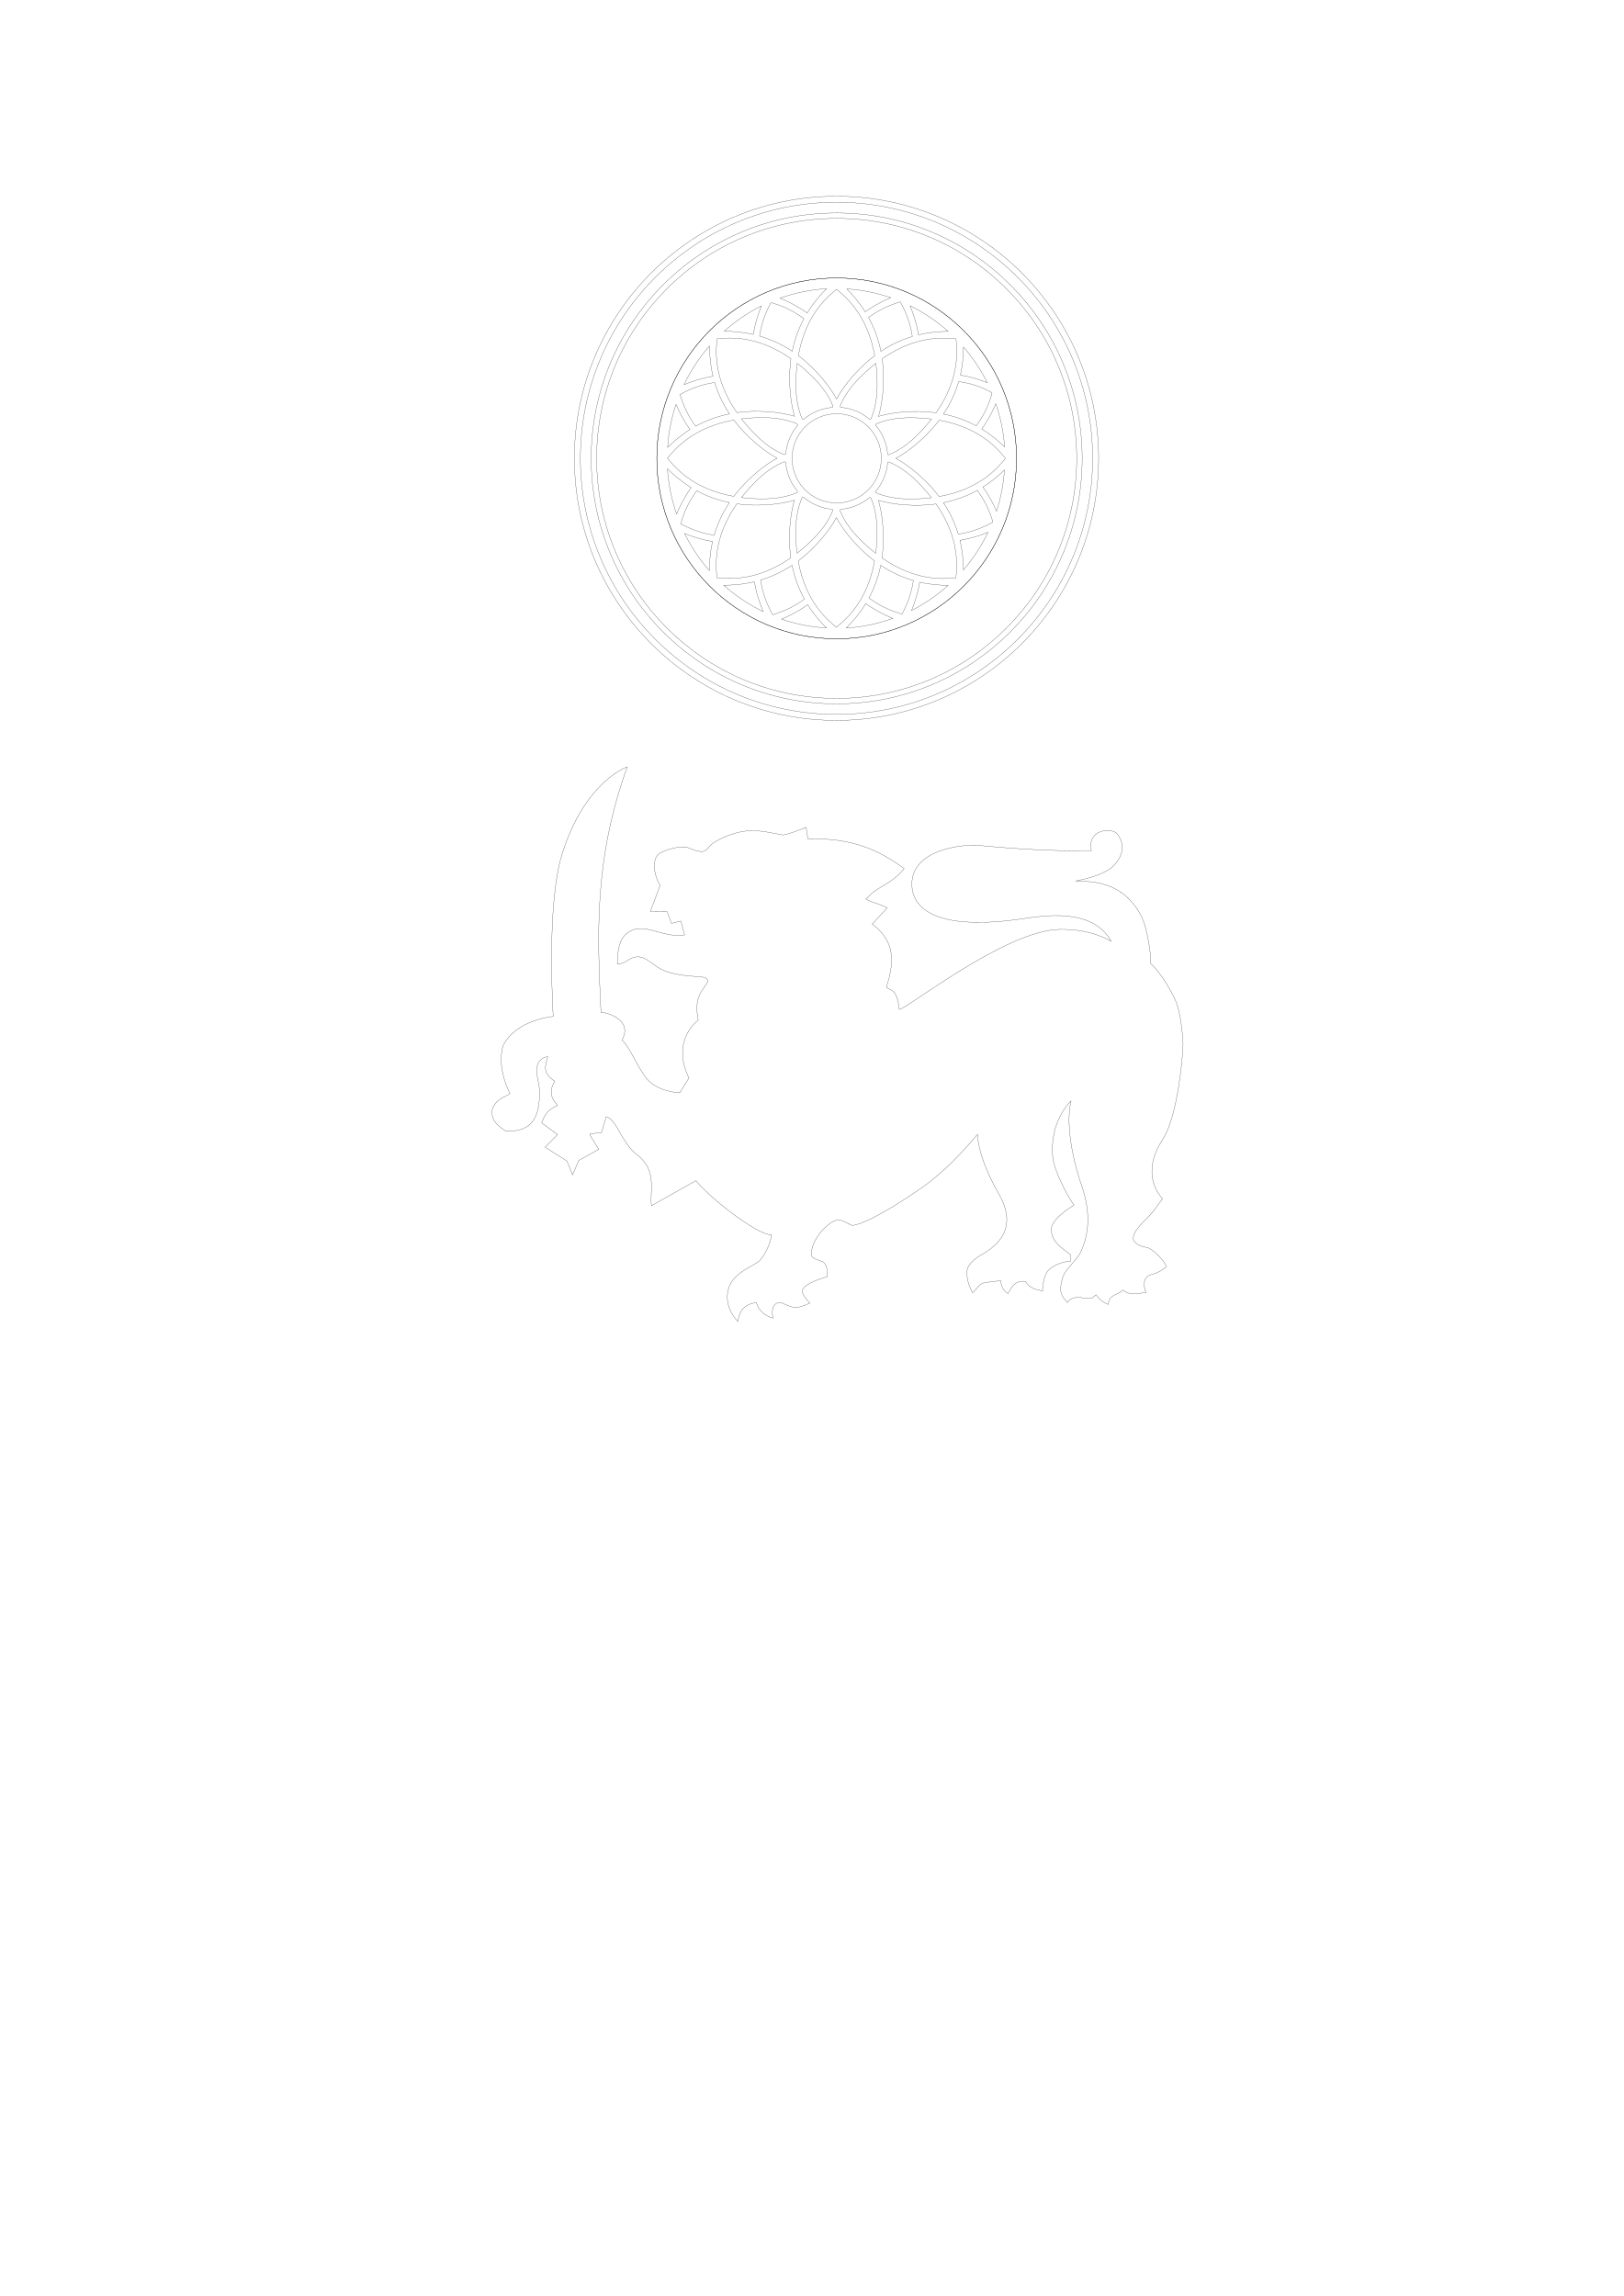
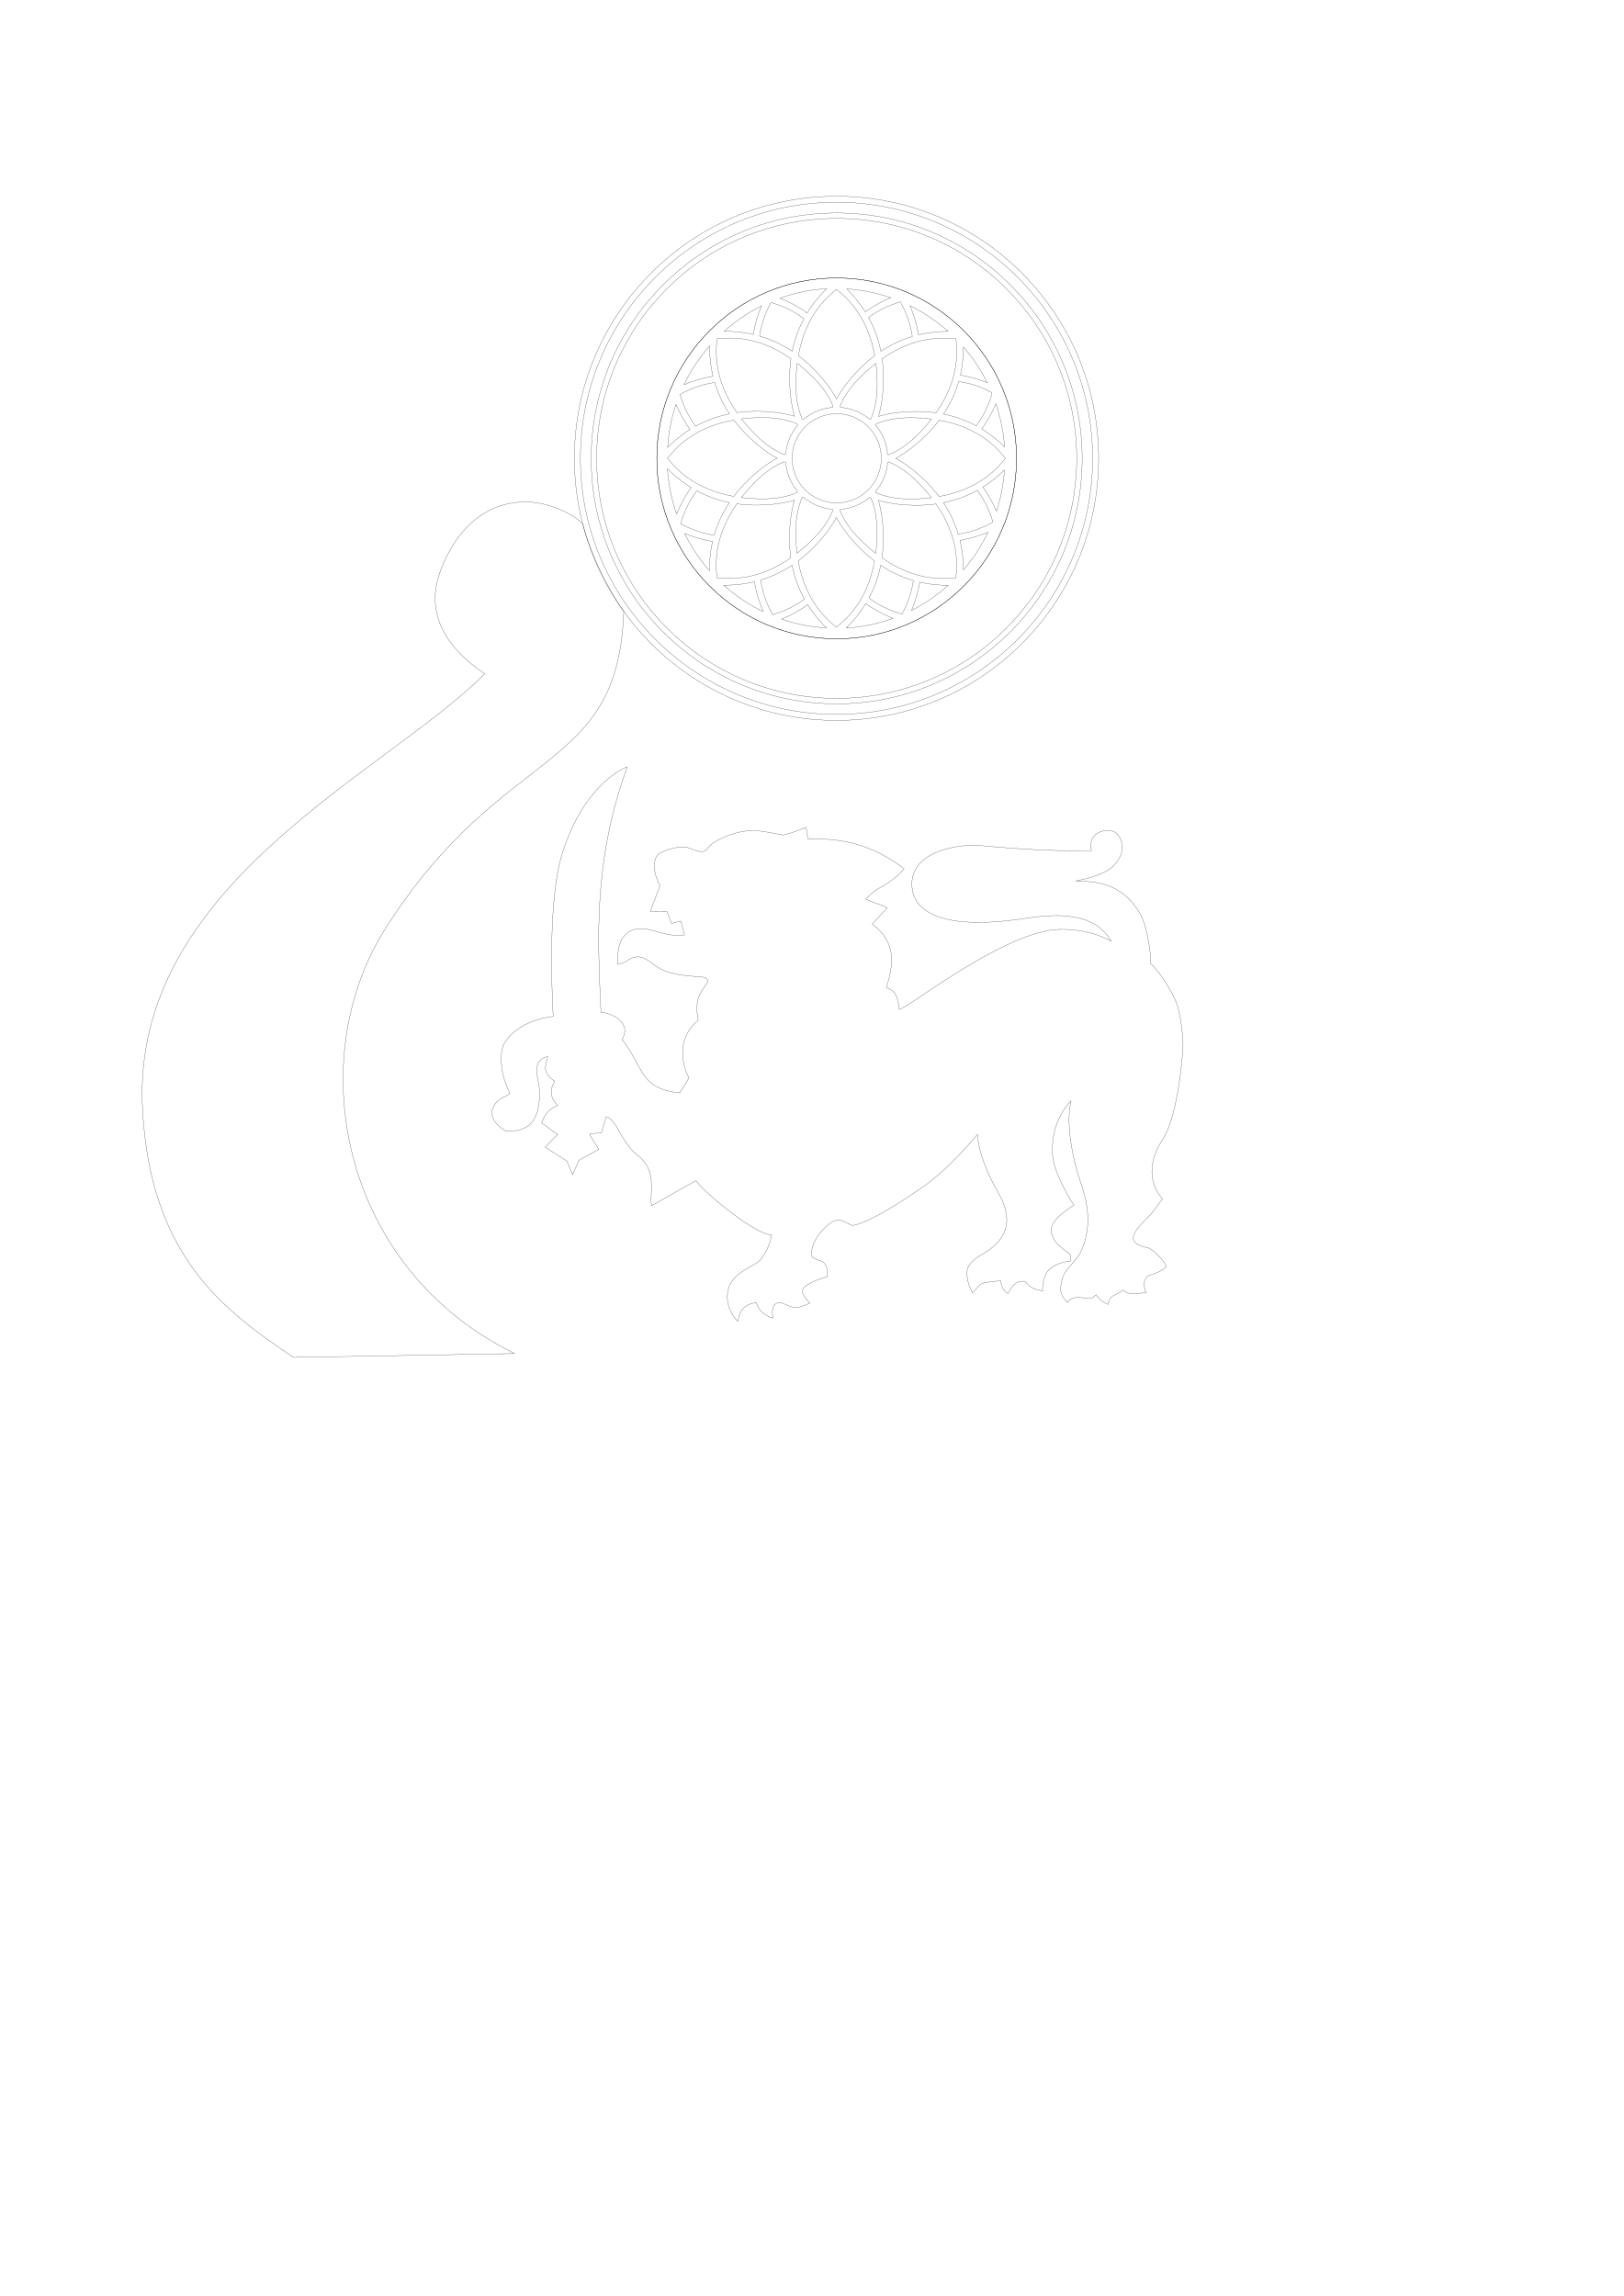
<svg xmlns="http://www.w3.org/2000/svg" width="210mm" height="297mm" viewBox="0 0 744.094 1052.362" id="svg2" version="1.1">
-   <defs id="defs4" />
+   <defs id="defs4">
+     </defs>
  <g id="layer2" style="display:inline">
-     <g id="g4141" transform="translate(943.4758,68.10461)">
-       <path id="path4139" d="m -560.053,29.5 a 112.5,112.5 0 0 0 -112.5,112.5 112.5,112.5 0 0 0 112.5,112.5 112.5,112.5 0 0 0 112.5,-112.5 112.5,112.5 0 0 0 -112.5,-112.5 z m 0,2.5 a 110,110 0 0 1 110,110 110,110 0 0 1 -110,110 110,110 0 0 1 -110,-110 110,110 0 0 1 110,-110 z" style="fill:none;stroke:#000000;stroke-width:0.1;stroke-miterlimit:4;stroke-opacity:1;stroke-dasharray:none" />
-       <path id="path4140" d="m -560.053,59.311 a 82.428,82.69 0 0 0 -82.428,82.691 82.428,82.69 0 0 0 82.428,82.689 82.428,82.69 0 0 0 82.428,-82.689 82.428,82.69 0 0 0 -82.428,-82.691 z" style="fill:none;stroke:#000000;stroke-width:0.143;stroke-miterlimit:4;stroke-opacity:1;stroke-dasharray:none;display:inline" />
-       <path id="circle4220" d="m -560.053,59.311 a 82.428,82.69 0 0 0 -82.428,82.691 82.428,82.69 0 0 0 82.428,82.689 82.428,82.69 0 0 0 82.428,-82.689 82.428,82.69 0 0 0 -82.428,-82.691 z m -4.629,4.9 c -2.687,2.7 -5.937,6.328 -8.885,11.148 -4.556,-3.275 -8.93,-5.355 -12.441,-6.805 a 77.433,77.944 0 0 1 21.326,-4.344 z m 9.238,0.092 a 77.433,77.944 0 0 1 20.182,4.039 c -3.338,1.423 -7.429,3.426 -11.699,6.5 -2.831,-4.517 -5.907,-7.948 -8.482,-10.539 z m -4.668,0.193 c 3.533,2.987 14.043,11.03 17.502,30.422 -2.568,1.937 -5.146,4.202 -7.695,6.857 -4.518,4.707 -7.646,9.032 -9.803,12.982 -2.157,-3.963 -5.293,-8.303 -9.83,-13.029 -2.541,-2.647 -5.108,-4.907 -7.668,-6.84 3.464,-19.37 13.963,-27.408 17.494,-30.393 z m 29.219,5.736 c 1.314,2.51 4.317,7.791 5.518,15.908 -4.561,1.368 -9.448,3.483 -14.42,6.791 -1.221,-6.093 -3.283,-11.225 -5.656,-15.523 6.321,-4.669 11.936,-6.321 14.559,-7.176 z m -59.281,0.322 c 1.326,0.415 3.41,1.003 5.967,2.074 2.64,1.105 5.819,2.858 9.154,5.328 -2.247,4.181 -4.196,9.113 -5.367,14.943 -5.171,-3.445 -10.257,-5.615 -14.975,-6.977 1.168,-7.772 3.97,-12.911 5.221,-15.369 z m 63.752,1.482 a 77.433,77.944 0 0 1 17.457,11.74 c -3.721,0.036 -8.365,0.339 -13.584,1.598 -0.883,-5.396 -2.445,-9.865 -3.873,-13.338 z m -68.098,0.076 c -1.376,3.393 -2.894,7.77 -3.756,13.062 -5.14,-1.18 -9.699,-1.437 -13.334,-1.453 a 77.433,77.944 0 0 1 17.09,-11.609 z m -14.062,14.715 c 6.456,0.063 16.274,1.585 27.578,9.467 -0.446,3.185 -0.667,6.609 -0.592,10.289 0.133,6.523 0.98,11.794 2.248,16.113 -4.328,-1.278 -9.614,-2.13 -16.164,-2.264 -3.669,-0.075 -7.083,0.143 -10.26,0.586 -11.246,-16.146 -9.506,-29.254 -9.119,-33.861 1.385,-0.116 3.536,-0.357 6.309,-0.33 z m 96.922,0.049 c 2.772,-0.027 4.924,0.212 6.309,0.328 0.387,4.61 2.13,17.73 -9.137,33.889 -3.185,-0.446 -6.609,-0.667 -10.289,-0.592 -6.523,0.133 -11.794,0.978 -16.113,2.246 1.278,-4.328 2.132,-9.614 2.266,-16.164 0.075,-3.668 -0.143,-7.082 -0.586,-10.258 11.293,-7.866 21.101,-9.386 27.551,-9.449 z m -106.66,3.568 c 0.02,3.772 0.303,8.538 1.598,13.91 -5.367,0.878 -9.816,2.427 -13.281,3.85 a 77.433,77.944 0 0 1 11.684,-17.76 z m 116.402,0.539 a 77.433,77.944 0 0 1 10.873,16.293 c -3.285,-1.292 -7.412,-2.658 -12.324,-3.457 1.126,-4.906 1.413,-9.284 1.451,-12.836 z m -76.223,7.418 c 2.362,1.838 4.779,3.951 7.236,6.4 4.805,4.787 7.567,9.231 9.176,13.271 -0.08,0.183 -0.165,0.368 -0.244,0.551 a 23.449,23.449 0 0 0 -13.285,5.51 c -0.199,-0.08 -0.408,-0.155 -0.609,-0.234 -1.706,-3.988 -2.879,-9.074 -2.867,-15.826 0.006,-3.481 0.221,-6.694 0.594,-9.672 z m 36.064,0.031 c 0.37,2.97 0.584,6.172 0.59,9.641 0.012,6.783 -1.173,11.88 -2.893,15.875 -0.163,0.064 -0.331,0.126 -0.496,0.189 a 23.449,23.449 0 0 0 -13.385,-5.535 c -0.078,-0.177 -0.161,-0.356 -0.238,-0.533 1.613,-4.027 4.381,-8.453 9.164,-13.219 2.465,-2.456 4.889,-4.576 7.258,-6.418 z m 37.941,8.326 c 3.828,0.579 7.147,1.477 9.67,2.477 2.412,0.955 4.177,1.893 5.416,2.529 a 77.433,77.944 0 0 1 0.205,0.463 c -0.867,2.804 -2.507,8.451 -7.252,14.844 -4.193,-2.259 -9.143,-4.218 -14.998,-5.395 3.431,-5.151 5.596,-10.216 6.959,-14.918 z m -111.822,0.424 c 1.367,4.562 3.483,9.448 6.791,14.42 -6.093,1.221 -11.224,3.285 -15.523,5.658 -4.67,-6.322 -6.321,-11.94 -7.176,-14.562 2.509,-1.314 7.791,-4.315 15.908,-5.516 z m 128.848,9.766 a 77.433,77.944 0 0 1 4.023,19.797 c -2.624,-2.549 -6.043,-5.511 -10.469,-8.217 3.01,-4.188 5.012,-8.224 6.445,-11.58 z m -146.574,0.287 c 1.42,3.308 3.407,7.333 6.43,11.531 -4.359,2.731 -7.705,5.691 -10.264,8.211 a 77.433,77.944 0 0 1 3.834,-19.742 z m 73.631,4.293 a 20.449,20.449 0 0 1 20.447,20.449 20.449,20.449 0 0 1 -20.447,20.447 20.449,20.449 0 0 1 -20.449,-20.447 20.449,20.449 0 0 1 20.449,-20.449 z m -33.969,1.764 c 6.783,-0.012 11.878,1.175 15.873,2.895 0.082,0.207 0.16,0.424 0.242,0.629 a 23.449,23.449 0 0 0 -5.502,13.215 c -0.204,0.086 -0.414,0.186 -0.619,0.275 -4.027,-1.613 -8.45,-4.381 -13.217,-9.164 -2.457,-2.466 -4.577,-4.89 -6.42,-7.26 2.97,-0.37 6.173,-0.584 9.643,-0.59 z m 67.754,0.068 c 3.481,0.006 6.694,0.221 9.672,0.594 -1.838,2.362 -3.952,4.777 -6.4,7.234 -4.788,4.805 -9.229,7.573 -13.27,9.182 -0.143,-0.062 -0.286,-0.128 -0.43,-0.193 a 23.449,23.449 0 0 0 -5.58,-13.475 c 0.06,-0.159 0.12,-0.318 0.182,-0.475 3.988,-1.707 9.074,-2.879 15.826,-2.867 z m -80.914,1.057 c 1.937,2.569 4.203,5.145 6.859,7.695 4.707,4.518 9.034,7.646 12.984,9.803 -3.963,2.157 -8.307,5.291 -13.033,9.828 -2.648,2.542 -4.905,5.11 -6.838,7.67 -19.369,-3.465 -27.408,-13.965 -30.393,-17.496 2.986,-3.533 11.031,-14.04 30.42,-17.5 z m 94.102,0.072 c 18.976,3.395 27.042,13.501 30.17,17.232 a 77.433,77.944 0 0 1 0.01,0.279 77.433,77.944 0 0 1 -0.012,0.252 c -3.131,3.735 -11.205,13.844 -30.197,17.232 -1.937,-2.568 -4.203,-5.144 -6.859,-7.693 -4.707,-4.518 -9.032,-7.648 -12.982,-9.805 3.963,-2.157 8.307,-5.291 13.033,-9.828 2.648,-2.542 4.905,-5.11 6.838,-7.67 z m -70.943,19.045 c 0.203,0.089 0.411,0.185 0.613,0.271 a 23.449,23.449 0 0 0 5.438,13.291 c -0.075,0.19 -0.148,0.388 -0.223,0.578 -3.988,1.707 -9.074,2.879 -15.826,2.867 -3.481,-0.006 -6.694,-0.221 -9.672,-0.594 1.838,-2.362 3.951,-4.779 6.4,-7.236 4.787,-4.804 9.229,-7.569 13.27,-9.178 z m 47.762,0.062 c 4.027,1.613 8.452,4.379 13.219,9.162 2.457,2.466 4.575,4.892 6.418,7.262 -2.97,0.37 -6.173,0.584 -9.643,0.59 -6.783,0.012 -11.878,-1.175 -15.873,-2.895 -0.058,-0.148 -0.116,-0.299 -0.174,-0.449 a 23.449,23.449 0 0 0 5.633,-13.484 c 0.14,-0.063 0.281,-0.125 0.42,-0.186 z m -101.338,3.17 c 2.671,2.632 6.209,5.759 10.863,8.605 -3.178,4.422 -5.229,8.67 -6.674,12.129 a 77.433,77.944 0 0 1 -4.189,-20.734 z m 154.436,0.547 a 77.433,77.944 0 0 1 -3.629,18.914 c -1.407,-3.223 -3.355,-7.083 -6.242,-11.094 4.131,-2.588 7.364,-5.389 9.871,-7.82 z m -12.436,9.33 c 4.552,6.163 6.221,11.609 7.094,14.311 a 77.433,77.944 0 0 1 -0.131,0.361 c -2.574,1.356 -7.76,4.231 -15.697,5.404 -1.367,-4.562 -3.483,-9.448 -6.791,-14.42 6.094,-1.221 11.226,-3.283 15.525,-5.656 z m -128.594,0.188 c 4.192,2.258 9.142,4.218 14.996,5.395 -3.445,5.172 -5.613,10.258 -6.975,14.977 -7.772,-1.168 -12.911,-3.97 -15.369,-5.221 0.846,-2.703 2.457,-8.562 7.348,-15.15 z m 48.867,2.9 a 23.449,23.449 0 0 0 13.311,5.598 c 0.074,0.168 0.152,0.337 0.225,0.504 -1.613,4.027 -4.379,8.452 -9.162,13.219 -2.466,2.457 -4.89,4.577 -7.26,6.42 -0.37,-2.97 -0.584,-6.173 -0.59,-9.643 -0.012,-6.782 1.173,-11.878 2.893,-15.873 0.193,-0.076 0.392,-0.149 0.584,-0.225 z m 30.461,0.102 c 0.148,0.057 0.297,0.112 0.443,0.17 1.707,3.988 2.881,9.073 2.869,15.826 -0.006,3.481 -0.221,6.694 -0.594,9.672 -2.362,-1.838 -4.778,-3.953 -7.236,-6.402 -4.805,-4.787 -7.569,-9.229 -9.178,-13.27 0.071,-0.162 0.145,-0.327 0.217,-0.49 a 23.449,23.449 0 0 0 13.479,-5.506 z m -34.533,1.322 c -1.278,4.328 -2.132,9.614 -2.266,16.164 -0.075,3.669 0.143,7.083 0.586,10.26 -16.146,11.245 -29.252,9.504 -33.859,9.117 -0.387,-4.61 -2.13,-17.727 9.135,-33.885 3.186,0.446 6.61,0.667 10.291,0.592 6.523,-0.133 11.794,-0.98 16.113,-2.248 z m 38.457,0.051 c 4.328,1.278 9.614,2.13 16.164,2.264 3.669,0.075 7.083,-0.143 10.26,-0.586 11.246,16.146 9.506,29.254 9.119,33.861 -4.61,0.387 -17.729,2.129 -33.887,-9.137 0.446,-3.185 0.667,-6.609 0.592,-10.289 -0.133,-6.523 -0.98,-11.794 -2.248,-16.113 z m -19.24,7.939 c 2.157,3.964 5.293,8.303 9.83,13.029 2.542,2.648 5.11,4.907 7.67,6.84 -3.465,19.37 -13.965,27.408 -17.496,30.393 -3.533,-2.987 -14.043,-11.03 -17.502,-30.422 2.568,-1.937 5.146,-4.202 7.695,-6.857 4.518,-4.707 7.646,-9.032 9.803,-12.982 z m 69.482,6.721 a 77.433,77.944 0 0 1 -11.273,17.277 c -0.035,-3.723 -0.336,-8.373 -1.596,-13.598 5.153,-0.843 9.464,-2.306 12.869,-3.68 z m -139.061,0.553 c 3.363,1.351 7.661,2.821 12.838,3.664 -1.184,5.156 -1.439,9.725 -1.453,13.365 a 77.433,77.944 0 0 1 -11.385,-17.029 z m 49.266,14.553 c 1.221,6.093 3.283,11.225 5.656,15.523 -6.321,4.668 -11.936,6.322 -14.559,7.176 -1.314,-2.51 -4.317,-7.791 -5.518,-15.908 4.561,-1.368 9.448,-3.483 14.42,-6.791 z m 40.625,0.031 c 5.171,3.445 10.257,5.615 14.975,6.977 -1.168,7.772 -3.97,12.911 -5.221,15.369 -2.703,-0.846 -8.56,-2.458 -15.148,-7.348 2.259,-4.193 4.218,-9.143 5.395,-14.998 z m -57.871,7.525 c 0.913,5.579 2.551,10.173 4.018,13.691 a 77.433,77.944 0 0 1 -18.08,-12.09 c 3.794,-0.014 8.618,-0.288 14.062,-1.602 z m 75.727,0.199 c 5.012,1.151 9.472,1.425 13.062,1.453 a 77.433,77.944 0 0 1 -16.781,11.518 c 1.366,-3.381 2.864,-7.725 3.719,-12.971 z m -24.709,9.816 c 4.539,3.262 8.896,5.338 12.4,6.787 a 77.433,77.944 0 0 1 -21.371,4.447 c 2.703,-2.708 5.992,-6.364 8.971,-11.234 z m -26.605,0.518 c 2.875,4.588 6.004,8.057 8.604,10.66 a 77.433,77.944 0 0 1 -20.6,-4.033 c 3.389,-1.429 7.599,-3.461 11.996,-6.627 z" style="fill:none;stroke:#000000;stroke-width:0.1;stroke-miterlimit:4;stroke-opacity:1;stroke-dasharray:none;display:inline" />
-       <path id="path4146" d="M -560.129,21.842 A 120.12,120.12 0 0 0 -680.25,141.963 120.12,120.12 0 0 0 -560.129,262.082 120.12,120.12 0 0 0 -440.01,141.963 120.12,120.12 0 0 0 -560.129,21.842 z m 0,2.75 A 117.37,117.37 0 0 1 -442.76,141.963 117.37,117.37 0 0 1 -560.129,259.332 117.37,117.37 0 0 1 -677.5,141.963 117.37,117.37 0 0 1 -560.129,24.592 z" style="fill:none;stroke:#000000;stroke-width:0.1;stroke-miterlimit:4;stroke-opacity:1;stroke-dasharray:none" />
+     <path style="fill:none;stroke:#000000;stroke-width:0.1;stroke-linecap:butt;stroke-linejoin:miter;stroke-miterlimit:4;stroke-opacity:1;stroke-dasharray:none" d="m 287.469,351.469 c 0,0 -19.446,6.58 -29.875,39.969 -7.408,23.715 -4.062,74.438 -4.062,74.438 0,0 -17.071,1.459 -23,13.438 0,0 -3.275,9.028 3.188,21.906 -2.884,2.135 -6.328,2.048 -8.312,7.781 0.131,2.664 -0.156,5.22 6.438,9.5 9.38,0.163 15.33,-3.333 15.406,-17.125 0.147,-4.575 -1.57,-8.273 -1.312,-11.281 0.257,-3.008 1.585,-5.17 5.094,-5.844 -0.742,3.498 -3.117,7.23 3.188,11.312 -3.046,5.129 -1.258,8.26 1.281,11.062 -2.517,1.475 -5.101,1.955 -7.281,8.031 l 7.312,5.375 -5.719,5.75 9.969,6.375 2.625,6.344 2.812,-6.625 9.188,-5.062 -4.094,-6.594 0.062,-0.594 5.25,-0.406 2.188,-7.375 c 2.403,0.538 4.564,3.892 6.969,8.562 7.285,11.521 6.248,6.353 11.531,13.562 3.609,6.628 1.611,12.478 2.188,18.688 l 20.406,-11.5 c 0.042,-0.021 0.021,0.021 0.031,0.031 5.526,7.149 28.279,25.215 34.656,24.75 0,0 -0.571,5.621 -4.938,11.312 -2.371,3.09 -12.985,5.526 -14.969,13.969 -1.996,8.499 4.469,14.469 4.469,14.469 0.94,-6.614 4.503,-8 8.406,-8.688 1.144,3.563 3.629,5.982 7.719,7.188 -1.283,-5.455 1.432,-8.012 4.219,-6.906 4.435,1.76 5.475,3.347 12.656,0 0,0 -3.764,-3.716 -3.5,-5.625 0.498,-3.609 11.344,-6.438 11.344,-6.438 -0.076,-0.779 0.823,-4.709 -1.844,-6.812 -1.695,-0.859 -4.87,-1.504 -5.062,-2.625 -1.535,-6.108 6.781,-15.571 11.312,-16.531 3.303,-0.474 5.992,2.654 7.625,2.375 8.98,-1.534 29.344,-15.844 29.344,-15.844 l -0.094,0 0.094,-0.031 0.094,-0.125 -0.062,0.125 c 11.733,-7.559 22.292,-19.552 27.5,-25.781 l 0.062,0 c -0.005,0.483 0.015,10.282 9.719,27.156 7.688,13.371 2.49,21.877 -7.094,27.5 -0.274,0.161 -7.143,3.736 -7.406,7.844 -0.279,4.355 1.009,7.014 2.469,10.094 1.717,-1.306 3.003,-4.181 5.312,-4.594 2.59,-0.462 7.688,-0.969 7.688,-0.969 0.201,1.625 0.049,3.571 3.188,5.906 1.136,-1.321 2.637,-6.475 8.062,-5.562 2.211,3.412 5.133,3.744 7.906,4.344 -0.203,-0.486 0.176,-7.431 3.094,-9.906 4.275,-3.627 9.595,-3.719 9.688,-3.719 l -0.031,-2.906 c -1.618,-1.768 -8.439,-4.88 -8.844,-11.219 -0.315,-4.938 8.42,-10.219 10.531,-11.688 -0.445,0.297 -9.098,-14.285 -9.812,-22 -1.494,-16.134 7.771,-25.057 8.312,-25.562 l 0.094,-0.031 c -2.31,9.084 -0.146,24.275 4.906,38.969 3.946,11.477 3.747,21.937 -1,31.25 -3.581,5.065 -7.182,7.622 -8,11.5 -0.678,3.234 -1.924,6.339 2.469,10.625 1.133,-1.845 3.424,-2.831 7.094,-2.125 4.865,0.936 4.659,-0.666 6,-1.438 1.217,1.901 2.94,3.318 5.438,4.469 0.678,-2.598 1.033,-3.35 3.125,-4.375 2.95,-1.446 2.052,-0.865 3.625,-2.281 3.422,2.88 7.175,1.335 10.812,1.25 -0.317,-0.08 -2.999,-6.872 2.312,-8.281 4.682,-1.242 6.875,-3.656 6.875,-3.656 -0.555,-2.43 -6.55,-8.578 -9.125,-8.844 -2.974,-0.307 -6.548,-2.271 -5.969,-4.75 0.316,-2.648 3.215,-5.595 6.844,-9.219 2.548,-2.544 4.257,-5.451 6.469,-8.219 -1.354,-1.924 -10.282,-11.24 0.156,-27.375 7.715,-11.925 9.528,-44.066 9.281,-44.312 0,0 -0.734,-13.451 -3.531,-19.406 -5.507,-11.722 -11.069,-16.594 -11.25,-16.75 l -0.062,-0.094 c 0.321,-0.633 -0.808,-15.296 -4.594,-22.281 -9.883,-18.237 -28.048,-14.724 -29.688,-15.531 5.06,-1.045 10.108,-2.199 14.938,-5.094 0.935,-0.389 10.501,-7.678 4.156,-16.312 -2.483,-3.379 -14.197,-2.323 -11.969,7.594 -17.52,0.195 -34.437,-0.834 -51.5,-2.469 -6.995,-0.67 -31.607,1.63 -30.75,18.562 0.701,13.845 18.248,19.769 49.5,15.219 10.089,-1.469 33.07,-5.705 41.844,10.188 l -0.031,0 c 0,0 -8.546,-5.761 -23.688,-5.5 -24.78,0.427 -70.734,37.025 -73.438,36.688 -0.926,-9.059 -3.532,-8.56 -5.875,-10.062 3.162,-10.346 4.938,-20.521 -6.5,-29.062 l 6.875,-7.438 c -5.688,-2.764 -6.5,-2.055 -9.75,-4 1.55,-1.619 3.134,-3.232 5.5,-4.688 1.791,-1.102 8.613,-4.612 12,-9.312 -11.371,-8.233 -23.143,-14.118 -44.125,-13.625 l -0.781,-5.25 c -3.399,1.266 -6.869,2.777 -10.594,3.5 -5.961,-1.015 -10.557,-2.447 -17.125,-1.812 -5.241,0.506 -14.266,4.117 -16.594,7 -0.909,1.126 -1.621,2.323 -3.406,2.375 -2.377,0.069 -4.321,-0.964 -6.875,-1.938 -1.982,-0.756 -9.694,0.618 -13.062,3.188 -2.435,1.857 -2.84,8.195 0.719,14.312 l -4.469,11.875 7.656,0.062 2.031,5.438 4.281,-1.062 1.719,6.344 c -4.104,0.761 -8.104,-0.245 -12.438,-1.438 -4.665,-1.284 -9.476,-2.731 -13.75,0.531 -3.408,2.537 -4.628,7.145 -4.625,14.312 4.427,-0.244 4.877,-3.221 9.625,-3.375 4.754,0.414 6.583,4.435 12.562,6.625 4.258,1.559 9.674,2.203 15.875,2.562 1.287,0.305 2.79,-0.131 3.531,2.031 -2.518,4.51 -6.684,6.844 -4.531,17.844 0,0 -12.743,9.034 -4.25,26.5 L 311.5,500.875 l 0.062,-0.031 -0.062,0.062 0,-0.031 c 0,0 -9.876,-0.285 -14.969,-6.312 -4.463,-5.282 -8.257,-15.524 -11.531,-17.781 5.695,-10.137 -8.984,-13.172 -9.594,-12.719 -1.54,-34.36 -3.598,-69.254 12.062,-112.594 z" transform="translate(-4.9229925e-6,0)" id="path4142" />
+     <path style="fill:none;fill-opacity:1;stroke:#000000;stroke-opacity:1;stroke-width:0.1;stroke-miterlimit:4;stroke-dasharray:none" d="M 134.48,622.151 C 101.714,600.144 68.832,575.247 65.306,508.14 59.903,405.293 176.952,354.346 222.141,308.843 c -17.238,-11.619 -27.698,-27.182 -20.282,-47.204 5.313,-14.344 16.456,-30.363 37.024,-31.557 12.412,-0.721 25.152,6.32 28.216,10.205 5.393,20.207 16.43,36.955 18.76,39.896 -2.559,75.556 -54.535,59.683 -109.019,145.074 -38.66,60.59 -20.716,156.045 59.004,195.133 z" id="path2992" />
+     <path style="color:#000000;fill:none;fill-opacity:1;fill-rule:nonzero;stroke:none;stroke-width:0.1;marker:none;visibility:visible;display:inline;overflow:visible;enable-background:accumulate" id="path3762" d="m 212,255.862 a 45.5,45.5 0 1 1 -91,0 45.5,45.5 0 1 1 91,0 z" transform="translate(-4.9229925e-6,0)" />
+     <g transform="translate(943.4758,68.10461)" id="g3764">
+       <path style="fill:none;stroke:#000000;stroke-width:0.1;stroke-miterlimit:4;stroke-opacity:1;stroke-dasharray:none" d="m -560.053,29.5 a 112.5,112.5 0 0 0 -112.5,112.5 112.5,112.5 0 0 0 112.5,112.5 112.5,112.5 0 0 0 112.5,-112.5 112.5,112.5 0 0 0 -112.5,-112.5 z m 0,2.5 a 110,110 0 0 1 110,110 110,110 0 0 1 -110,110 110,110 0 0 1 -110,-110 110,110 0 0 1 110,-110 z" id="path3766" />
+       <path style="fill:none;stroke:#000000;stroke-width:0.143;stroke-miterlimit:4;stroke-opacity:1;stroke-dasharray:none;display:inline" d="m -560.053,59.311 a 82.428,82.69 0 0 0 -82.428,82.691 82.428,82.69 0 0 0 82.428,82.689 82.428,82.69 0 0 0 82.428,-82.689 82.428,82.69 0 0 0 -82.428,-82.691 z" id="path3768" />
+       <path style="fill:none;stroke:#000000;stroke-width:0.1;stroke-miterlimit:4;stroke-opacity:1;stroke-dasharray:none;display:inline" d="m -560.053,59.311 a 82.428,82.69 0 0 0 -82.428,82.691 82.428,82.69 0 0 0 82.428,82.689 82.428,82.69 0 0 0 82.428,-82.689 82.428,82.69 0 0 0 -82.428,-82.691 z m -4.629,4.9 c -2.687,2.7 -5.937,6.328 -8.885,11.148 -4.556,-3.275 -8.93,-5.355 -12.441,-6.805 a 77.433,77.944 0 0 1 21.326,-4.344 z m 9.238,0.092 a 77.433,77.944 0 0 1 20.182,4.039 c -3.338,1.423 -7.429,3.426 -11.699,6.5 -2.831,-4.517 -5.907,-7.948 -8.482,-10.539 z m -4.668,0.193 c 3.533,2.987 14.043,11.03 17.502,30.422 -2.568,1.937 -5.146,4.202 -7.695,6.857 -4.518,4.707 -7.646,9.032 -9.803,12.982 -2.157,-3.963 -5.293,-8.303 -9.83,-13.029 -2.541,-2.647 -5.108,-4.907 -7.668,-6.84 3.464,-19.37 13.963,-27.408 17.494,-30.393 z m 29.219,5.736 c 1.314,2.51 4.317,7.791 5.518,15.908 -4.561,1.368 -9.448,3.483 -14.42,6.791 -1.221,-6.093 -3.283,-11.225 -5.656,-15.523 6.321,-4.669 11.936,-6.321 14.559,-7.176 z m -59.281,0.322 c 1.326,0.415 3.41,1.003 5.967,2.074 2.64,1.105 5.819,2.858 9.154,5.328 -2.247,4.181 -4.196,9.113 -5.367,14.943 -5.171,-3.445 -10.257,-5.615 -14.975,-6.977 1.168,-7.772 3.97,-12.911 5.221,-15.369 z m 63.752,1.482 a 77.433,77.944 0 0 1 17.457,11.74 c -3.721,0.036 -8.365,0.339 -13.584,1.598 -0.883,-5.396 -2.445,-9.865 -3.873,-13.338 z m -68.098,0.076 c -1.376,3.393 -2.894,7.77 -3.756,13.062 -5.14,-1.18 -9.699,-1.437 -13.334,-1.453 a 77.433,77.944 0 0 1 17.09,-11.609 z m -14.062,14.715 c 6.456,0.063 16.274,1.585 27.578,9.467 -0.446,3.185 -0.667,6.609 -0.592,10.289 0.133,6.523 0.98,11.794 2.248,16.113 -4.328,-1.278 -9.614,-2.13 -16.164,-2.264 -3.669,-0.075 -7.083,0.143 -10.26,0.586 -11.246,-16.146 -9.506,-29.254 -9.119,-33.861 1.385,-0.116 3.536,-0.357 6.309,-0.33 z m 96.922,0.049 c 2.772,-0.027 4.924,0.212 6.309,0.328 0.387,4.61 2.13,17.73 -9.137,33.889 -3.185,-0.446 -6.609,-0.667 -10.289,-0.592 -6.523,0.133 -11.794,0.978 -16.113,2.246 1.278,-4.328 2.132,-9.614 2.266,-16.164 0.075,-3.668 -0.143,-7.082 -0.586,-10.258 11.293,-7.866 21.101,-9.386 27.551,-9.449 z m -106.66,3.568 c 0.02,3.772 0.303,8.538 1.598,13.91 -5.367,0.878 -9.816,2.427 -13.281,3.85 a 77.433,77.944 0 0 1 11.684,-17.76 z m 116.402,0.539 a 77.433,77.944 0 0 1 10.873,16.293 c -3.285,-1.292 -7.412,-2.658 -12.324,-3.457 1.126,-4.906 1.413,-9.284 1.451,-12.836 z m -76.223,7.418 c 2.362,1.838 4.779,3.951 7.236,6.4 4.805,4.787 7.567,9.231 9.176,13.271 -0.08,0.183 -0.165,0.368 -0.244,0.551 a 23.449,23.449 0 0 0 -13.285,5.51 c -0.199,-0.08 -0.408,-0.155 -0.609,-0.234 -1.706,-3.988 -2.879,-9.074 -2.867,-15.826 0.006,-3.481 0.221,-6.694 0.594,-9.672 z m 36.064,0.031 c 0.37,2.97 0.584,6.172 0.59,9.641 0.012,6.783 -1.173,11.88 -2.893,15.875 -0.163,0.064 -0.331,0.126 -0.496,0.189 a 23.449,23.449 0 0 0 -13.385,-5.535 c -0.078,-0.177 -0.161,-0.356 -0.238,-0.533 1.613,-4.027 4.381,-8.453 9.164,-13.219 2.465,-2.456 4.889,-4.576 7.258,-6.418 z m 37.941,8.326 c 3.828,0.579 7.147,1.477 9.67,2.477 2.412,0.955 4.177,1.893 5.416,2.529 a 77.433,77.944 0 0 1 0.205,0.463 c -0.867,2.804 -2.507,8.451 -7.252,14.844 -4.193,-2.259 -9.143,-4.218 -14.998,-5.395 3.431,-5.151 5.596,-10.216 6.959,-14.918 z m -111.822,0.424 c 1.367,4.562 3.483,9.448 6.791,14.42 -6.093,1.221 -11.224,3.285 -15.523,5.658 -4.67,-6.322 -6.321,-11.94 -7.176,-14.562 2.509,-1.314 7.791,-4.315 15.908,-5.516 z m 128.848,9.766 a 77.433,77.944 0 0 1 4.023,19.797 c -2.624,-2.549 -6.043,-5.511 -10.469,-8.217 3.01,-4.188 5.012,-8.224 6.445,-11.58 z m -146.574,0.287 c 1.42,3.308 3.407,7.333 6.43,11.531 -4.359,2.731 -7.705,5.691 -10.264,8.211 a 77.433,77.944 0 0 1 3.834,-19.742 z m 73.631,4.293 a 20.449,20.449 0 0 1 20.447,20.449 20.449,20.449 0 0 1 -20.447,20.447 20.449,20.449 0 0 1 -20.449,-20.447 20.449,20.449 0 0 1 20.449,-20.449 z m -33.969,1.764 c 6.783,-0.012 11.878,1.175 15.873,2.895 0.082,0.207 0.16,0.424 0.242,0.629 a 23.449,23.449 0 0 0 -5.502,13.215 c -0.204,0.086 -0.414,0.186 -0.619,0.275 -4.027,-1.613 -8.45,-4.381 -13.217,-9.164 -2.457,-2.466 -4.577,-4.89 -6.42,-7.26 2.97,-0.37 6.173,-0.584 9.643,-0.59 z m 67.754,0.068 c 3.481,0.006 6.694,0.221 9.672,0.594 -1.838,2.362 -3.952,4.777 -6.4,7.234 -4.788,4.805 -9.229,7.573 -13.27,9.182 -0.143,-0.062 -0.286,-0.128 -0.43,-0.193 a 23.449,23.449 0 0 0 -5.58,-13.475 c 0.06,-0.159 0.12,-0.318 0.182,-0.475 3.988,-1.707 9.074,-2.879 15.826,-2.867 z m -80.914,1.057 c 1.937,2.569 4.203,5.145 6.859,7.695 4.707,4.518 9.034,7.646 12.984,9.803 -3.963,2.157 -8.307,5.291 -13.033,9.828 -2.648,2.542 -4.905,5.11 -6.838,7.67 -19.369,-3.465 -27.408,-13.965 -30.393,-17.496 2.986,-3.533 11.031,-14.04 30.42,-17.5 z m 94.102,0.072 c 18.976,3.395 27.042,13.501 30.17,17.232 a 77.433,77.944 0 0 1 0.01,0.279 77.433,77.944 0 0 1 -0.012,0.252 c -3.131,3.735 -11.205,13.844 -30.197,17.232 -1.937,-2.568 -4.203,-5.144 -6.859,-7.693 -4.707,-4.518 -9.032,-7.648 -12.982,-9.805 3.963,-2.157 8.307,-5.291 13.033,-9.828 2.648,-2.542 4.905,-5.11 6.838,-7.67 z m -70.943,19.045 c 0.203,0.089 0.411,0.185 0.613,0.271 a 23.449,23.449 0 0 0 5.438,13.291 c -0.075,0.19 -0.148,0.388 -0.223,0.578 -3.988,1.707 -9.074,2.879 -15.826,2.867 -3.481,-0.006 -6.694,-0.221 -9.672,-0.594 1.838,-2.362 3.951,-4.779 6.4,-7.236 4.787,-4.804 9.229,-7.569 13.27,-9.178 z m 47.762,0.062 c 4.027,1.613 8.452,4.379 13.219,9.162 2.457,2.466 4.575,4.892 6.418,7.262 -2.97,0.37 -6.173,0.584 -9.643,0.59 -6.783,0.012 -11.878,-1.175 -15.873,-2.895 -0.058,-0.148 -0.116,-0.299 -0.174,-0.449 a 23.449,23.449 0 0 0 5.633,-13.484 c 0.14,-0.063 0.281,-0.125 0.42,-0.186 z m -101.338,3.17 c 2.671,2.632 6.209,5.759 10.863,8.605 -3.178,4.422 -5.229,8.67 -6.674,12.129 a 77.433,77.944 0 0 1 -4.189,-20.734 z m 154.436,0.547 a 77.433,77.944 0 0 1 -3.629,18.914 c -1.407,-3.223 -3.355,-7.083 -6.242,-11.094 4.131,-2.588 7.364,-5.389 9.871,-7.82 z m -12.436,9.33 c 4.552,6.163 6.221,11.609 7.094,14.311 a 77.433,77.944 0 0 1 -0.131,0.361 c -2.574,1.356 -7.76,4.231 -15.697,5.404 -1.367,-4.562 -3.483,-9.448 -6.791,-14.42 6.094,-1.221 11.226,-3.283 15.525,-5.656 z m -128.594,0.188 c 4.192,2.258 9.142,4.218 14.996,5.395 -3.445,5.172 -5.613,10.258 -6.975,14.977 -7.772,-1.168 -12.911,-3.97 -15.369,-5.221 0.846,-2.703 2.457,-8.562 7.348,-15.15 z m 48.867,2.9 a 23.449,23.449 0 0 0 13.311,5.598 c 0.074,0.168 0.152,0.337 0.225,0.504 -1.613,4.027 -4.379,8.452 -9.162,13.219 -2.466,2.457 -4.89,4.577 -7.26,6.42 -0.37,-2.97 -0.584,-6.173 -0.59,-9.643 -0.012,-6.782 1.173,-11.878 2.893,-15.873 0.193,-0.076 0.392,-0.149 0.584,-0.225 z m 30.461,0.102 c 0.148,0.057 0.297,0.112 0.443,0.17 1.707,3.988 2.881,9.073 2.869,15.826 -0.006,3.481 -0.221,6.694 -0.594,9.672 -2.362,-1.838 -4.778,-3.953 -7.236,-6.402 -4.805,-4.787 -7.569,-9.229 -9.178,-13.27 0.071,-0.162 0.145,-0.327 0.217,-0.49 a 23.449,23.449 0 0 0 13.479,-5.506 z m -34.533,1.322 c -1.278,4.328 -2.132,9.614 -2.266,16.164 -0.075,3.669 0.143,7.083 0.586,10.26 -16.146,11.245 -29.252,9.504 -33.859,9.117 -0.387,-4.61 -2.13,-17.727 9.135,-33.885 3.186,0.446 6.61,0.667 10.291,0.592 6.523,-0.133 11.794,-0.98 16.113,-2.248 z m 38.457,0.051 c 4.328,1.278 9.614,2.13 16.164,2.264 3.669,0.075 7.083,-0.143 10.26,-0.586 11.246,16.146 9.506,29.254 9.119,33.861 -4.61,0.387 -17.729,2.129 -33.887,-9.137 0.446,-3.185 0.667,-6.609 0.592,-10.289 -0.133,-6.523 -0.98,-11.794 -2.248,-16.113 z m -19.24,7.939 c 2.157,3.964 5.293,8.303 9.83,13.029 2.542,2.648 5.11,4.907 7.67,6.84 -3.465,19.37 -13.965,27.408 -17.496,30.393 -3.533,-2.987 -14.043,-11.03 -17.502,-30.422 2.568,-1.937 5.146,-4.202 7.695,-6.857 4.518,-4.707 7.646,-9.032 9.803,-12.982 z m 69.482,6.721 a 77.433,77.944 0 0 1 -11.273,17.277 c -0.035,-3.723 -0.336,-8.373 -1.596,-13.598 5.153,-0.843 9.464,-2.306 12.869,-3.68 z m -139.061,0.553 c 3.363,1.351 7.661,2.821 12.838,3.664 -1.184,5.156 -1.439,9.725 -1.453,13.365 a 77.433,77.944 0 0 1 -11.385,-17.029 z m 49.266,14.553 c 1.221,6.093 3.283,11.225 5.656,15.523 -6.321,4.668 -11.936,6.322 -14.559,7.176 -1.314,-2.51 -4.317,-7.791 -5.518,-15.908 4.561,-1.368 9.448,-3.483 14.42,-6.791 z m 40.625,0.031 c 5.171,3.445 10.257,5.615 14.975,6.977 -1.168,7.772 -3.97,12.911 -5.221,15.369 -2.703,-0.846 -8.56,-2.458 -15.148,-7.348 2.259,-4.193 4.218,-9.143 5.395,-14.998 z m -57.871,7.525 c 0.913,5.579 2.551,10.173 4.018,13.691 a 77.433,77.944 0 0 1 -18.08,-12.09 c 3.794,-0.014 8.618,-0.288 14.062,-1.602 z m 75.727,0.199 c 5.012,1.151 9.472,1.425 13.062,1.453 a 77.433,77.944 0 0 1 -16.781,11.518 c 1.366,-3.381 2.864,-7.725 3.719,-12.971 z m -24.709,9.816 c 4.539,3.262 8.896,5.338 12.4,6.787 a 77.433,77.944 0 0 1 -21.371,4.447 c 2.703,-2.708 5.992,-6.364 8.971,-11.234 z m -26.605,0.518 c 2.875,4.588 6.004,8.057 8.604,10.66 a 77.433,77.944 0 0 1 -20.6,-4.033 c 3.389,-1.429 7.599,-3.461 11.996,-6.627 z" id="path3770" />
+       <path style="fill:none;stroke:#000000;stroke-width:0.1;stroke-miterlimit:4;stroke-opacity:1;stroke-dasharray:none" d="M -560.129,21.842 A 120.12,120.12 0 0 0 -680.25,141.963 120.12,120.12 0 0 0 -560.129,262.082 120.12,120.12 0 0 0 -440.01,141.963 120.12,120.12 0 0 0 -560.129,21.842 z m 0,2.75 A 117.37,117.37 0 0 1 -442.76,141.963 117.37,117.37 0 0 1 -560.129,259.332 117.37,117.37 0 0 1 -677.5,141.963 117.37,117.37 0 0 1 -560.129,24.592 z" id="path3772" />
    </g>
-     <path style="fill:none;stroke:#000000;stroke-width:0.1;stroke-linecap:butt;stroke-linejoin:miter;stroke-miterlimit:4;stroke-opacity:1;stroke-dasharray:none" d="m 287.469,351.469 c 0,0 -19.446,6.58 -29.875,39.969 -7.408,23.715 -4.062,74.438 -4.062,74.438 0,0 -17.071,1.459 -23,13.438 0,0 -3.275,9.028 3.188,21.906 -2.884,2.135 -6.328,2.048 -8.312,7.781 0.131,2.664 -0.156,5.22 6.438,9.5 9.38,0.163 15.33,-3.333 15.406,-17.125 0.147,-4.575 -1.57,-8.273 -1.312,-11.281 0.257,-3.008 1.585,-5.17 5.094,-5.844 -0.742,3.498 -3.117,7.23 3.188,11.312 -3.046,5.129 -1.258,8.26 1.281,11.062 -2.517,1.475 -5.101,1.955 -7.281,8.031 l 7.312,5.375 -5.719,5.75 9.969,6.375 2.625,6.344 2.812,-6.625 9.188,-5.062 -4.094,-6.594 0.062,-0.594 5.25,-0.406 2.188,-7.375 c 2.403,0.538 4.564,3.892 6.969,8.562 7.285,11.521 6.248,6.353 11.531,13.562 3.609,6.628 1.611,12.478 2.188,18.688 l 20.406,-11.5 c 0.042,-0.021 0.021,0.021 0.031,0.031 5.526,7.149 28.279,25.215 34.656,24.75 0,0 -0.571,5.621 -4.938,11.312 -2.371,3.09 -12.985,5.526 -14.969,13.969 -1.996,8.499 4.469,14.469 4.469,14.469 0.94,-6.614 4.503,-8 8.406,-8.688 1.144,3.563 3.629,5.982 7.719,7.188 -1.283,-5.455 1.432,-8.012 4.219,-6.906 4.435,1.76 5.475,3.347 12.656,0 0,0 -3.764,-3.716 -3.5,-5.625 0.498,-3.609 11.344,-6.438 11.344,-6.438 -0.076,-0.779 0.823,-4.709 -1.844,-6.812 -1.695,-0.859 -4.87,-1.504 -5.062,-2.625 -1.535,-6.108 6.781,-15.571 11.312,-16.531 3.303,-0.474 5.992,2.654 7.625,2.375 8.98,-1.534 29.344,-15.844 29.344,-15.844 l -0.094,0 0.094,-0.031 0.094,-0.125 -0.062,0.125 c 11.733,-7.559 22.292,-19.552 27.5,-25.781 l 0.062,0 c -0.005,0.483 0.015,10.282 9.719,27.156 7.688,13.371 2.49,21.877 -7.094,27.5 -0.274,0.161 -7.143,3.736 -7.406,7.844 -0.279,4.355 1.009,7.014 2.469,10.094 1.717,-1.306 3.003,-4.181 5.312,-4.594 2.59,-0.462 7.688,-0.969 7.688,-0.969 0.201,1.625 0.049,3.571 3.188,5.906 1.136,-1.321 2.637,-6.475 8.062,-5.562 2.211,3.412 5.133,3.744 7.906,4.344 -0.203,-0.486 0.176,-7.431 3.094,-9.906 4.275,-3.627 9.595,-3.719 9.688,-3.719 l -0.031,-2.906 c -1.618,-1.768 -8.439,-4.88 -8.844,-11.219 -0.315,-4.938 8.42,-10.219 10.531,-11.688 -0.445,0.297 -9.098,-14.285 -9.812,-22 -1.494,-16.134 7.771,-25.057 8.312,-25.562 l 0.094,-0.031 c -2.31,9.084 -0.146,24.275 4.906,38.969 3.946,11.477 3.747,21.937 -1,31.25 -3.581,5.065 -7.182,7.622 -8,11.5 -0.678,3.234 -1.924,6.339 2.469,10.625 1.133,-1.845 3.424,-2.831 7.094,-2.125 4.865,0.936 4.659,-0.666 6,-1.438 1.217,1.901 2.94,3.318 5.438,4.469 0.678,-2.598 1.033,-3.35 3.125,-4.375 2.95,-1.446 2.052,-0.865 3.625,-2.281 3.422,2.88 7.175,1.335 10.812,1.25 -0.317,-0.08 -2.999,-6.872 2.312,-8.281 4.682,-1.242 6.875,-3.656 6.875,-3.656 -0.555,-2.43 -6.55,-8.578 -9.125,-8.844 -2.974,-0.307 -6.548,-2.271 -5.969,-4.75 0.316,-2.648 3.215,-5.595 6.844,-9.219 2.548,-2.544 4.257,-5.451 6.469,-8.219 -1.354,-1.924 -10.282,-11.24 0.156,-27.375 7.715,-11.925 9.528,-44.066 9.281,-44.312 0,0 -0.734,-13.451 -3.531,-19.406 -5.507,-11.722 -11.069,-16.594 -11.25,-16.75 l -0.062,-0.094 c 0.321,-0.633 -0.808,-15.296 -4.594,-22.281 -9.883,-18.237 -28.048,-14.724 -29.688,-15.531 5.06,-1.045 10.108,-2.199 14.938,-5.094 0.935,-0.389 10.501,-7.678 4.156,-16.312 -2.483,-3.379 -14.197,-2.323 -11.969,7.594 -17.52,0.195 -34.437,-0.834 -51.5,-2.469 -6.995,-0.67 -31.607,1.63 -30.75,18.562 0.701,13.845 18.248,19.769 49.5,15.219 10.089,-1.469 33.07,-5.705 41.844,10.188 l -0.031,0 c 0,0 -8.546,-5.761 -23.688,-5.5 -24.78,0.427 -70.734,37.025 -73.438,36.688 -0.926,-9.059 -3.532,-8.56 -5.875,-10.062 3.162,-10.346 4.938,-20.521 -6.5,-29.062 l 6.875,-7.438 c -5.688,-2.764 -6.5,-2.055 -9.75,-4 1.55,-1.619 3.134,-3.232 5.5,-4.688 1.791,-1.102 8.613,-4.612 12,-9.312 -11.371,-8.233 -23.143,-14.118 -44.125,-13.625 l -0.781,-5.25 c -3.399,1.266 -6.869,2.777 -10.594,3.5 -5.961,-1.015 -10.557,-2.447 -17.125,-1.812 -5.241,0.506 -14.266,4.117 -16.594,7 -0.909,1.126 -1.621,2.323 -3.406,2.375 -2.377,0.069 -4.321,-0.964 -6.875,-1.938 -1.982,-0.756 -9.694,0.618 -13.062,3.188 -2.435,1.857 -2.84,8.195 0.719,14.312 l -4.469,11.875 7.656,0.062 2.031,5.438 4.281,-1.062 1.719,6.344 c -4.104,0.761 -8.104,-0.245 -12.438,-1.438 -4.665,-1.284 -9.476,-2.731 -13.75,0.531 -3.408,2.537 -4.628,7.145 -4.625,14.312 4.427,-0.244 4.877,-3.221 9.625,-3.375 4.754,0.414 6.583,4.435 12.562,6.625 4.258,1.559 9.674,2.203 15.875,2.562 1.287,0.305 2.79,-0.131 3.531,2.031 -2.518,4.51 -6.684,6.844 -4.531,17.844 0,0 -12.743,9.034 -4.25,26.5 L 311.5,500.875 l 0.062,-0.031 -0.062,0.062 0,-0.031 c 0,0 -9.876,-0.285 -14.969,-6.312 -4.463,-5.282 -8.257,-15.524 -11.531,-17.781 5.695,-10.137 -8.984,-13.172 -9.594,-12.719 -1.54,-34.36 -3.598,-69.254 12.062,-112.594 z" transform="translate(-4.9229925e-6,0)" id="path4142" />
  </g>
</svg>
